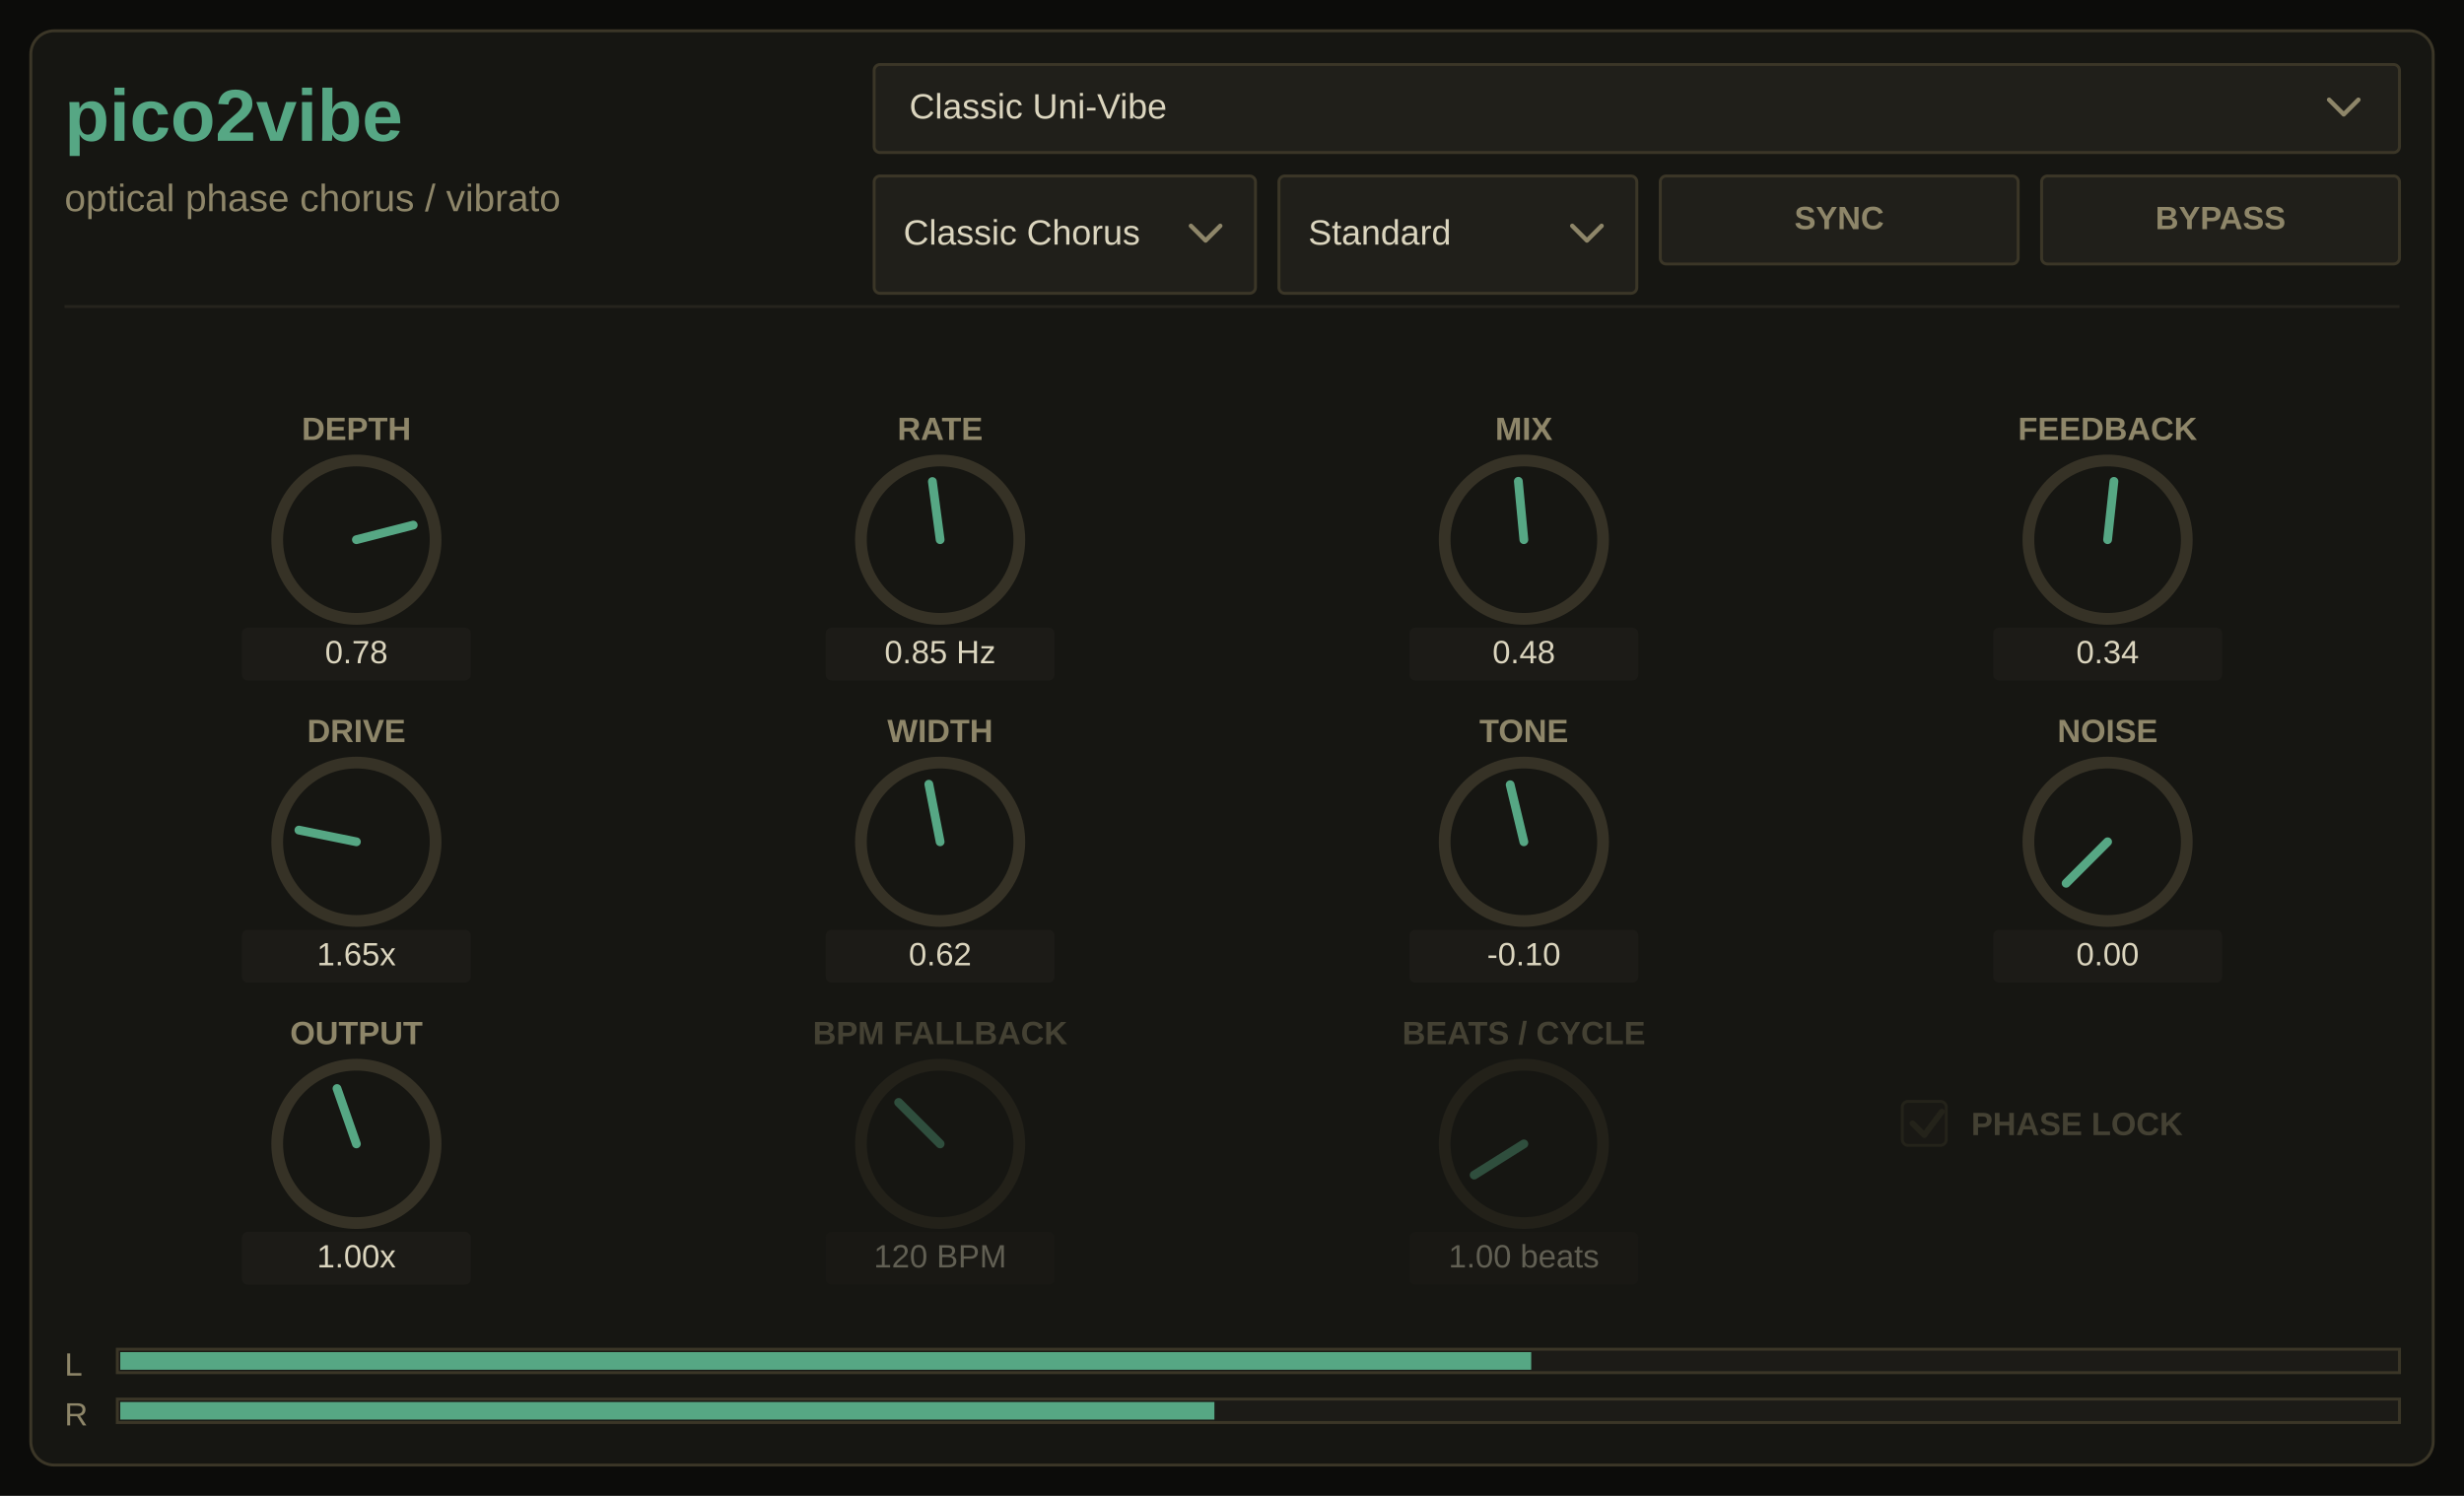
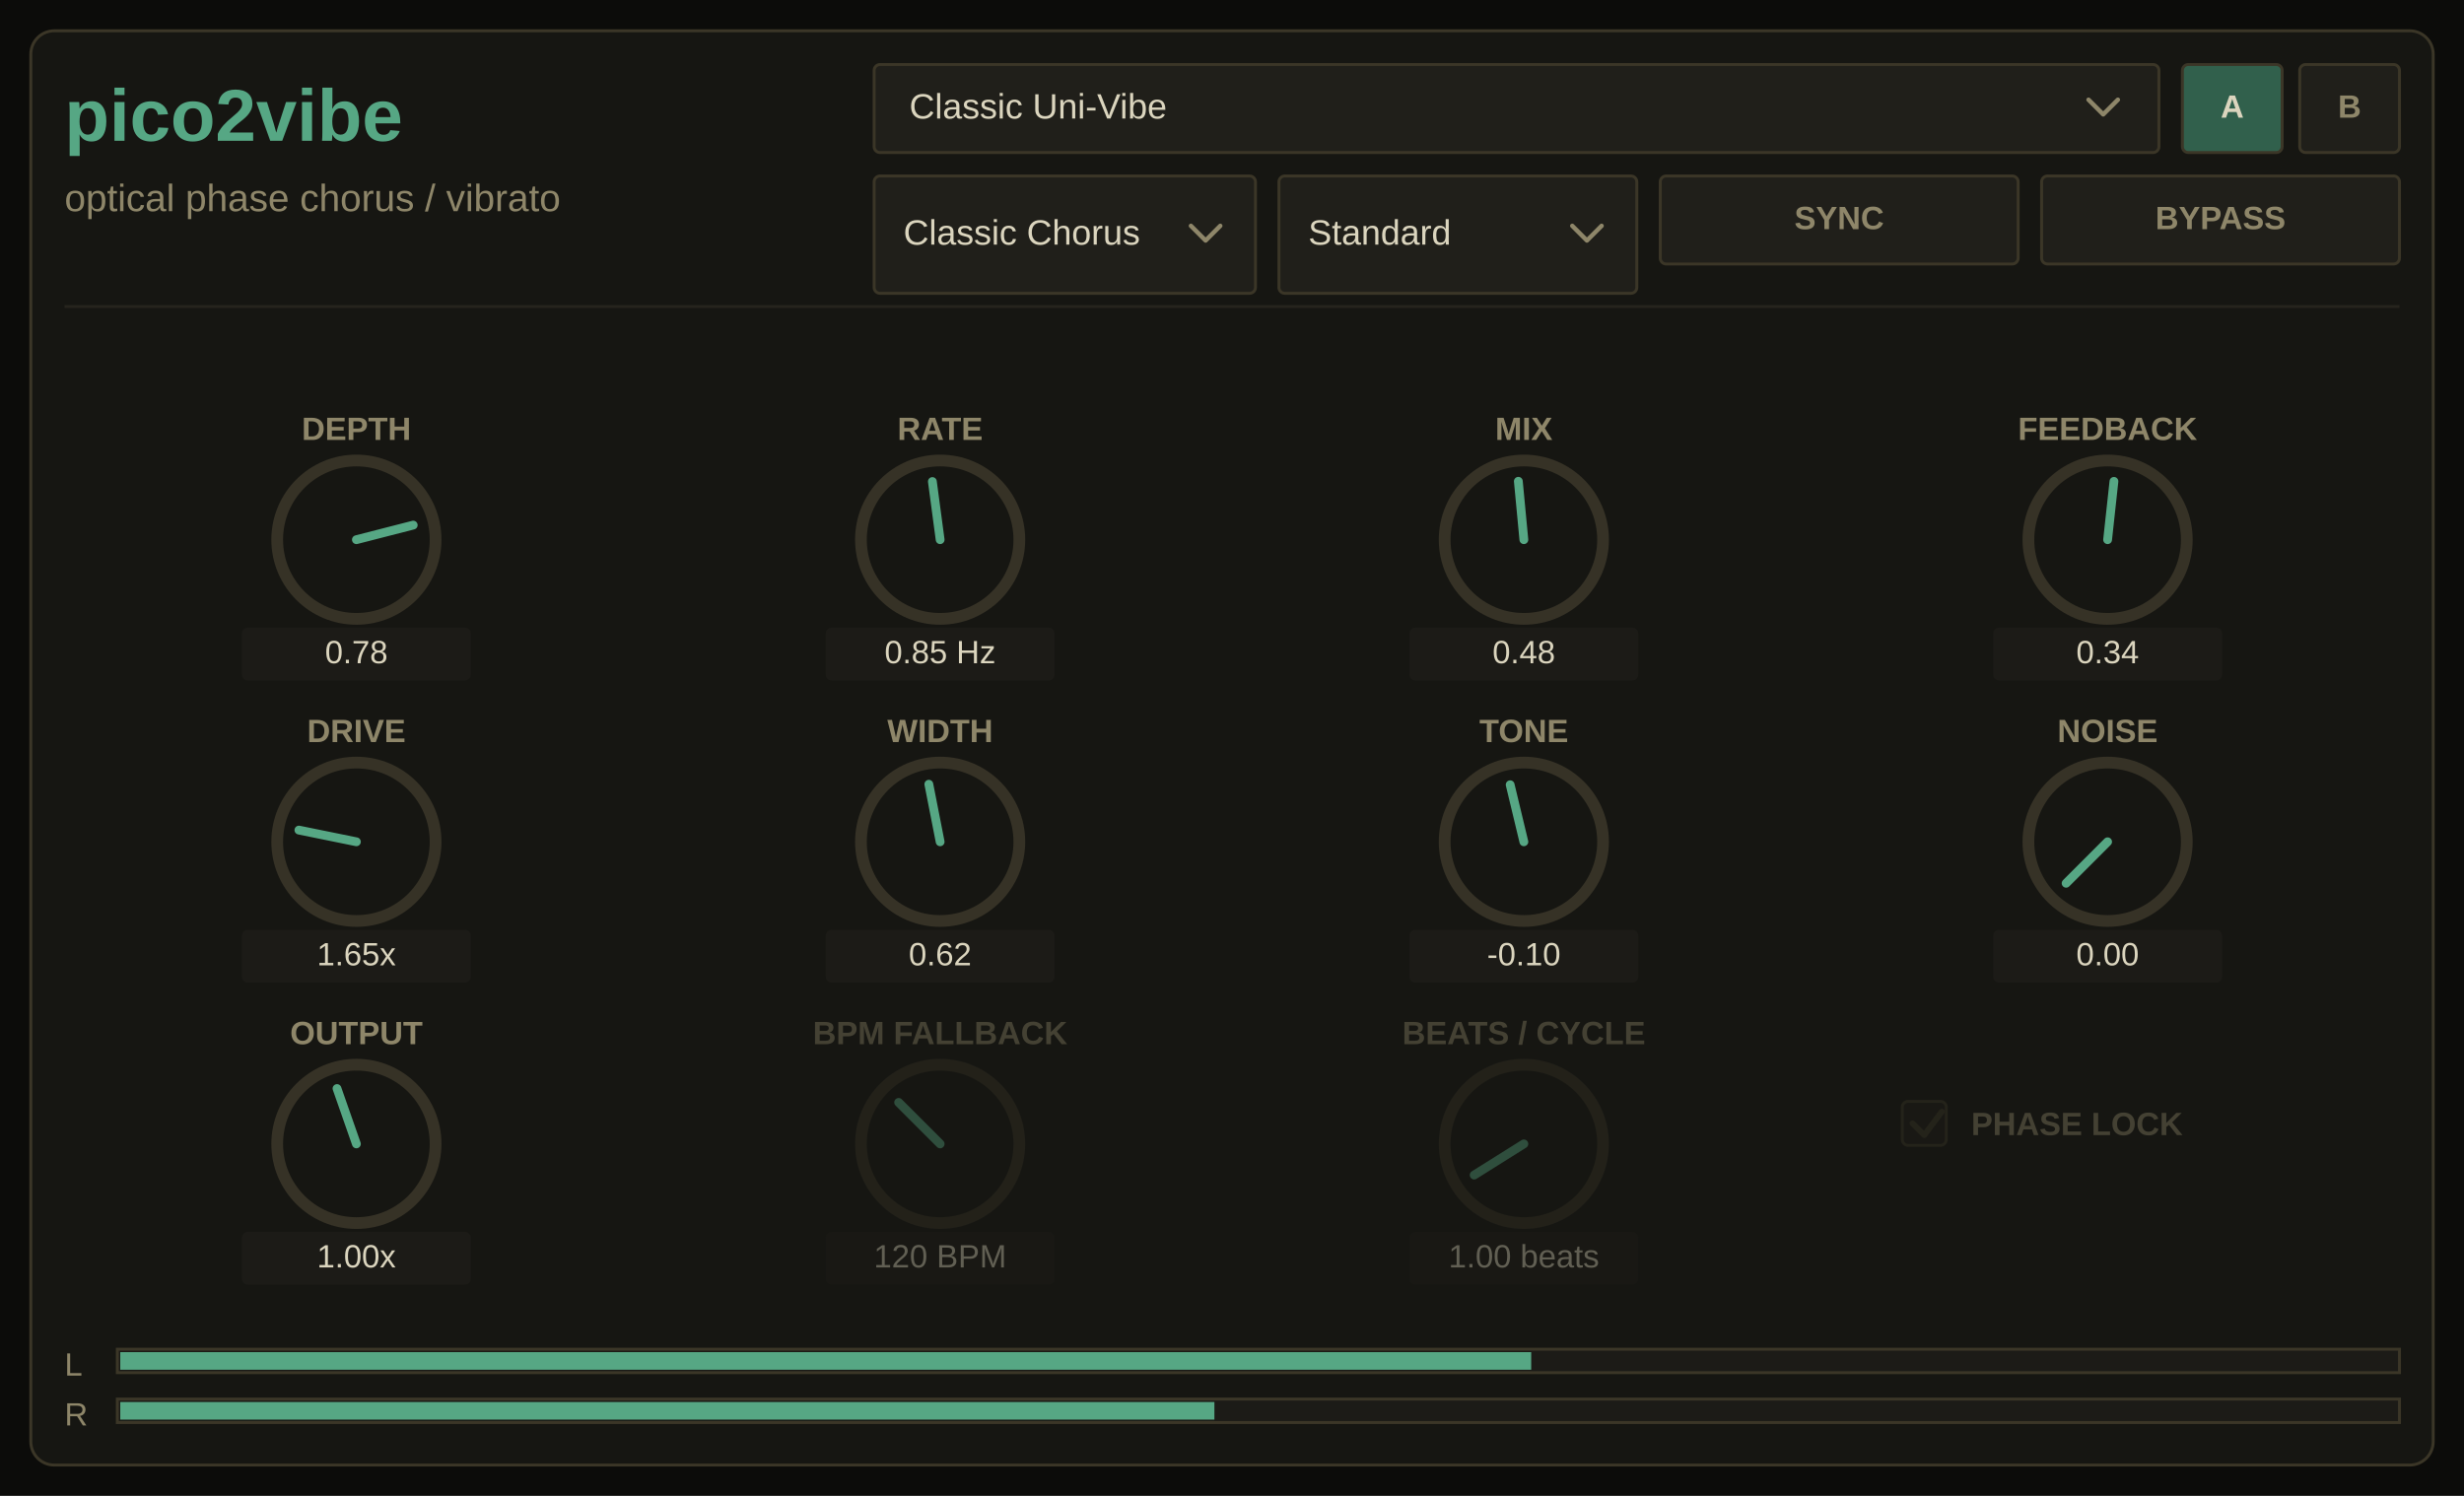
<svg xmlns="http://www.w3.org/2000/svg" width="840" height="510" viewBox="0 0 840 510" role="img" aria-labelledby="title desc">
  <style>
    text { font-family: "Segoe UI", Arial, sans-serif; letter-spacing: 0; }
    .title { fill: #56a784; font-size: 25px; font-weight: 700; }
    .subtitle { fill: #8e8669; font-size: 13px; }
    .label { fill: #8e8669; font-size: 11px; font-weight: 700; text-anchor: middle; }
    .value { fill: #dbd5be; font-size: 11px; text-anchor: middle; dominant-baseline: middle; }
    .select-text { fill: #dbd5be; font-size: 12px; dominant-baseline: middle; }
    .button-text { fill: #8e8669; font-size: 11px; font-weight: 700; text-anchor: middle; dominant-baseline: middle; }
    .knob-track { fill: #161612; stroke: #363226; stroke-width: 4; }
    .knob-arc { fill: none; stroke: #56a784; stroke-width: 4; stroke-linecap: round; transform: rotate(135deg); transform-box: fill-box; transform-origin: center; }
    .indicator { stroke: #56a784; stroke-width: 3; stroke-linecap: round; }
    .textbox { fill: #1c1b17; }
    .disabled { opacity: 0.38; }
  </style>
  <defs>
    <g id="combo-arrow">
      <path d="M0 0 L5 5 L10 0" fill="none" stroke="#8e8669" stroke-width="1.5" stroke-linecap="round" stroke-linejoin="round" />
    </g>
  </defs>
  <rect width="840" height="510" fill="#0c0c0a" />
  <rect x="10.5" y="10.5" width="819" height="489" rx="8" fill="#161612" stroke="#3b3627" />
  <text class="title" x="22" y="48">pico2vibe</text>
  <text class="subtitle" x="22" y="72">optical phase chorus / vibrato</text>
  <g aria-label="Preset selector">
-     <rect x="298" y="22" width="520" height="30" rx="2" fill="#201f1a" stroke="#3b3627" />
+     <rect x="298" y="22" width="438" height="30" rx="2" fill="#201f1a" stroke="#3b3627" />
    <text class="select-text" x="310" y="37">Classic Uni-Vibe</text>
-     <use href="#combo-arrow" x="794" y="34" />
+     <use href="#combo-arrow" x="712" y="34" />
+   </g>
+   <g aria-label="Comparison slot A selected">
+     <rect x="744" y="22" width="34" height="30" rx="2" fill="#31604c" stroke="#3b3627" />
+     <text class="button-text" x="761" y="37" style="fill:#dbd5be">A</text>
+   </g>
+   <g aria-label="Comparison slot B">
+     <rect x="784" y="22" width="34" height="30" rx="2" fill="#201f1a" stroke="#3b3627" />
+     <text class="button-text" x="801" y="37">B</text>
  </g>
  <g aria-label="Voicing selector">
    <rect x="298" y="60" width="130" height="40" rx="2" fill="#201f1a" stroke="#3b3627" />
    <text class="select-text" x="308" y="80">Classic Chorus</text>
    <use href="#combo-arrow" x="406" y="77" />
  </g>
  <g aria-label="Quality selector">
    <rect x="436" y="60" width="122" height="40" rx="2" fill="#201f1a" stroke="#3b3627" />
    <text class="select-text" x="446" y="80">Standard</text>
    <use href="#combo-arrow" x="536" y="77" />
  </g>
  <g aria-label="Tempo sync off">
    <rect x="566" y="60" width="122" height="30" rx="2" fill="#201f1a" stroke="#3b3627" />
    <text class="button-text" x="627" y="75">SYNC</text>
  </g>
  <g aria-label="Bypass off">
    <rect x="696" y="60" width="122" height="30" rx="2" fill="#201f1a" stroke="#3b3627" />
    <text class="button-text" x="757" y="75">BYPASS</text>
  </g>
  <rect x="22" y="104" width="796" height="1" fill="#26241d" />
  <g aria-label="Depth 0.78">
    <text class="label" x="121.5" y="150">DEPTH</text>
    <circle class="knob-track" cx="121.5" cy="184" r="27" />
    <circle class="knob-arc" cx="121.5" cy="184" r="25" stroke-dasharray="91.9 65.2" />
    <line class="indicator" x1="121.5" y1="184" x2="121.5" y2="164" transform="rotate(75.6 121.5 184)" />
    <rect class="textbox" x="82.5" y="214" width="78" height="18" rx="2" />
    <text class="value" x="121.5" y="223">0.78</text>
  </g>
  <g aria-label="Rate 0.85 hertz">
    <text class="label" x="320.5" y="150">RATE</text>
    <circle class="knob-track" cx="320.5" cy="184" r="27" />
    <circle class="knob-arc" cx="320.5" cy="184" r="25" stroke-dasharray="55.6 101.5" />
    <line class="indicator" x1="320.5" y1="184" x2="320.5" y2="164" transform="rotate(-7.6 320.5 184)" />
    <rect class="textbox" x="281.5" y="214" width="78" height="18" rx="2" />
    <text class="value" x="320.5" y="223">0.85 Hz</text>
  </g>
  <g aria-label="Mix 0.48">
    <text class="label" x="519.5" y="150">MIX</text>
    <circle class="knob-track" cx="519.5" cy="184" r="27" />
    <circle class="knob-arc" cx="519.5" cy="184" r="25" stroke-dasharray="56.5 100.6" />
    <line class="indicator" x1="519.5" y1="184" x2="519.5" y2="164" transform="rotate(-5.4 519.5 184)" />
    <rect class="textbox" x="480.5" y="214" width="78" height="18" rx="2" />
    <text class="value" x="519.5" y="223">0.48</text>
  </g>
  <g aria-label="Feedback 0.34">
    <text class="label" x="718.5" y="150">FEEDBACK</text>
    <circle class="knob-track" cx="718.5" cy="184" r="27" />
    <circle class="knob-arc" cx="718.5" cy="184" r="25" stroke-dasharray="61.6 95.5" />
    <line class="indicator" x1="718.5" y1="184" x2="718.5" y2="164" transform="rotate(6.2 718.5 184)" />
    <rect class="textbox" x="679.5" y="214" width="78" height="18" rx="2" />
    <text class="value" x="718.5" y="223">0.34</text>
  </g>
  <g aria-label="Drive 1.65 times">
    <text class="label" x="121.5" y="253">DRIVE</text>
    <circle class="knob-track" cx="121.5" cy="287" r="27" />
    <circle class="knob-arc" cx="121.5" cy="287" r="25" stroke-dasharray="24.6 132.5" />
    <line class="indicator" x1="121.5" y1="287" x2="121.5" y2="267" transform="rotate(-78.5 121.5 287)" />
    <rect class="textbox" x="82.5" y="317" width="78" height="18" rx="2" />
    <text class="value" x="121.5" y="326">1.65x</text>
  </g>
  <g aria-label="Width 0.62">
    <text class="label" x="320.5" y="253">WIDTH</text>
    <circle class="knob-track" cx="320.5" cy="287" r="27" />
    <circle class="knob-arc" cx="320.5" cy="287" r="25" stroke-dasharray="54.1 103" />
    <line class="indicator" x1="320.5" y1="287" x2="320.5" y2="267" transform="rotate(-11.1 320.5 287)" />
    <rect class="textbox" x="281.5" y="317" width="78" height="18" rx="2" />
    <text class="value" x="320.5" y="326">0.62</text>
  </g>
  <g aria-label="Tone minus 0.10">
    <text class="label" x="519.5" y="253">TONE</text>
    <circle class="knob-track" cx="519.5" cy="287" r="27" />
    <circle class="knob-arc" cx="519.5" cy="287" r="25" stroke-dasharray="53 104.1" />
    <line class="indicator" x1="519.5" y1="287" x2="519.5" y2="267" transform="rotate(-13.5 519.5 287)" />
    <rect class="textbox" x="480.5" y="317" width="78" height="18" rx="2" />
    <text class="value" x="519.5" y="326">-0.10</text>
  </g>
  <g aria-label="Noise zero">
    <text class="label" x="718.5" y="253">NOISE</text>
    <circle class="knob-track" cx="718.5" cy="287" r="27" />
    <line class="indicator" x1="718.5" y1="287" x2="718.5" y2="267" transform="rotate(-135 718.5 287)" />
    <rect class="textbox" x="679.5" y="317" width="78" height="18" rx="2" />
    <text class="value" x="718.5" y="326">0.00</text>
  </g>
  <g aria-label="Output one times">
    <text class="label" x="121.5" y="356">OUTPUT</text>
    <circle class="knob-track" cx="121.5" cy="390" r="27" />
    <circle class="knob-arc" cx="121.5" cy="390" r="25" stroke-dasharray="50.5 106.6" />
    <line class="indicator" x1="121.5" y1="390" x2="121.5" y2="370" transform="rotate(-19.3 121.5 390)" />
    <rect class="textbox" x="82.5" y="420" width="78" height="18" rx="2" />
    <text class="value" x="121.5" y="429">1.00x</text>
  </g>
  <g class="disabled" aria-label="BPM fallback disabled at 120 BPM">
    <text class="label" x="320.5" y="356">BPM FALLBACK</text>
    <circle class="knob-track" cx="320.5" cy="390" r="27" />
    <circle class="knob-arc" cx="320.5" cy="390" r="25" stroke-dasharray="39.3 117.8" />
    <line class="indicator" x1="320.5" y1="390" x2="320.5" y2="370" transform="rotate(-45 320.5 390)" />
    <rect class="textbox" x="281.5" y="420" width="78" height="18" rx="2" />
    <text class="value" x="320.5" y="429">120 BPM</text>
  </g>
  <g class="disabled" aria-label="Beats per cycle disabled at one">
    <text class="label" x="519.5" y="356">BEATS / CYCLE</text>
    <circle class="knob-track" cx="519.5" cy="390" r="27" />
    <circle class="knob-arc" cx="519.5" cy="390" r="25" stroke-dasharray="5.6 151.5" />
    <line class="indicator" x1="519.5" y1="390" x2="519.5" y2="370" transform="rotate(-122.1 519.5 390)" />
    <rect class="textbox" x="480.5" y="420" width="78" height="18" rx="2" />
    <text class="value" x="519.5" y="429">1.00 beats</text>
  </g>
  <g class="disabled" aria-label="Phase lock enabled but unavailable while sync is off">
    <rect x="648.5" y="375.5" width="15" height="15" rx="2" fill="#1c1b17" stroke="#3b3627" />
    <path d="M652 383 L656 387 L662 379" fill="none" stroke="#3b3627" stroke-width="2" stroke-linecap="round" stroke-linejoin="round" />
    <text x="672" y="387" fill="#8e8669" font-size="11" font-weight="700">PHASE LOCK</text>
  </g>
  <text x="22" y="469" fill="#8e8669" font-size="11">L</text>
  <rect x="40" y="460" width="778" height="8" fill="#1c1b17" stroke="#3b3627" />
  <rect x="41" y="461" width="481" height="6" fill="#56a784" />
  <text x="22" y="486" fill="#8e8669" font-size="11">R</text>
  <rect x="40" y="477" width="778" height="8" fill="#1c1b17" stroke="#3b3627" />
  <rect x="41" y="478" width="373" height="6" fill="#56a784" />
</svg>
